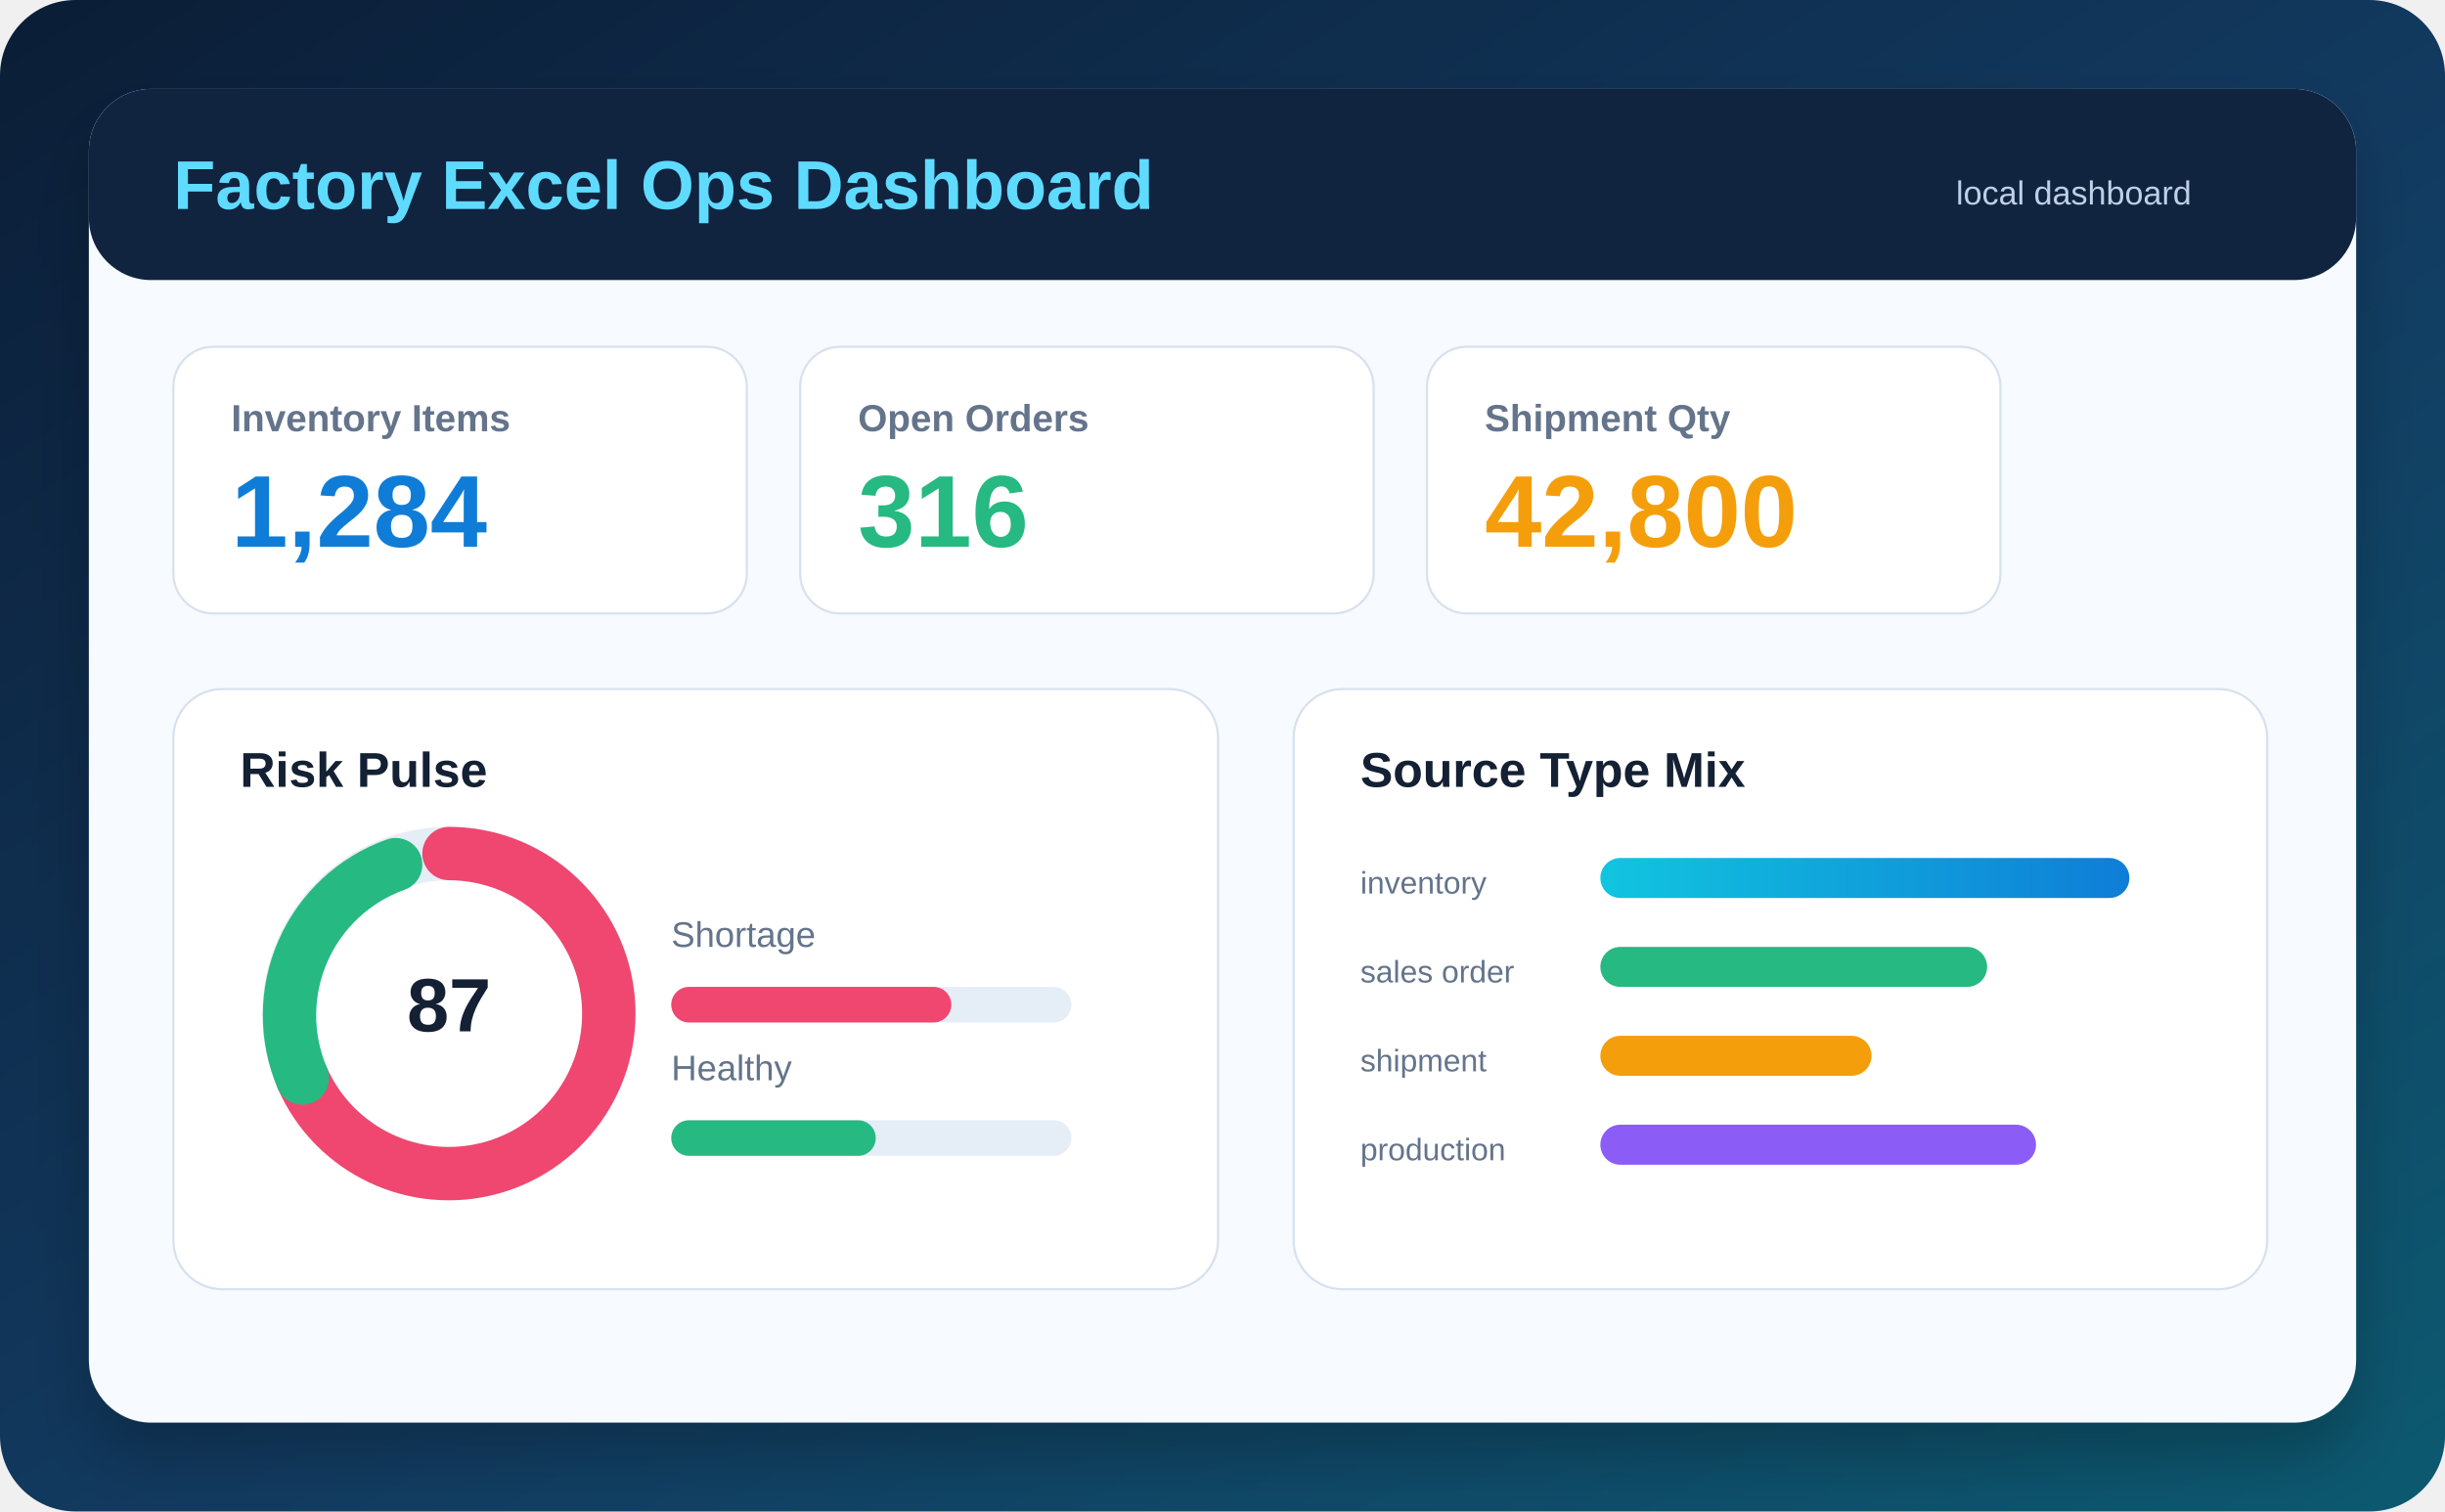
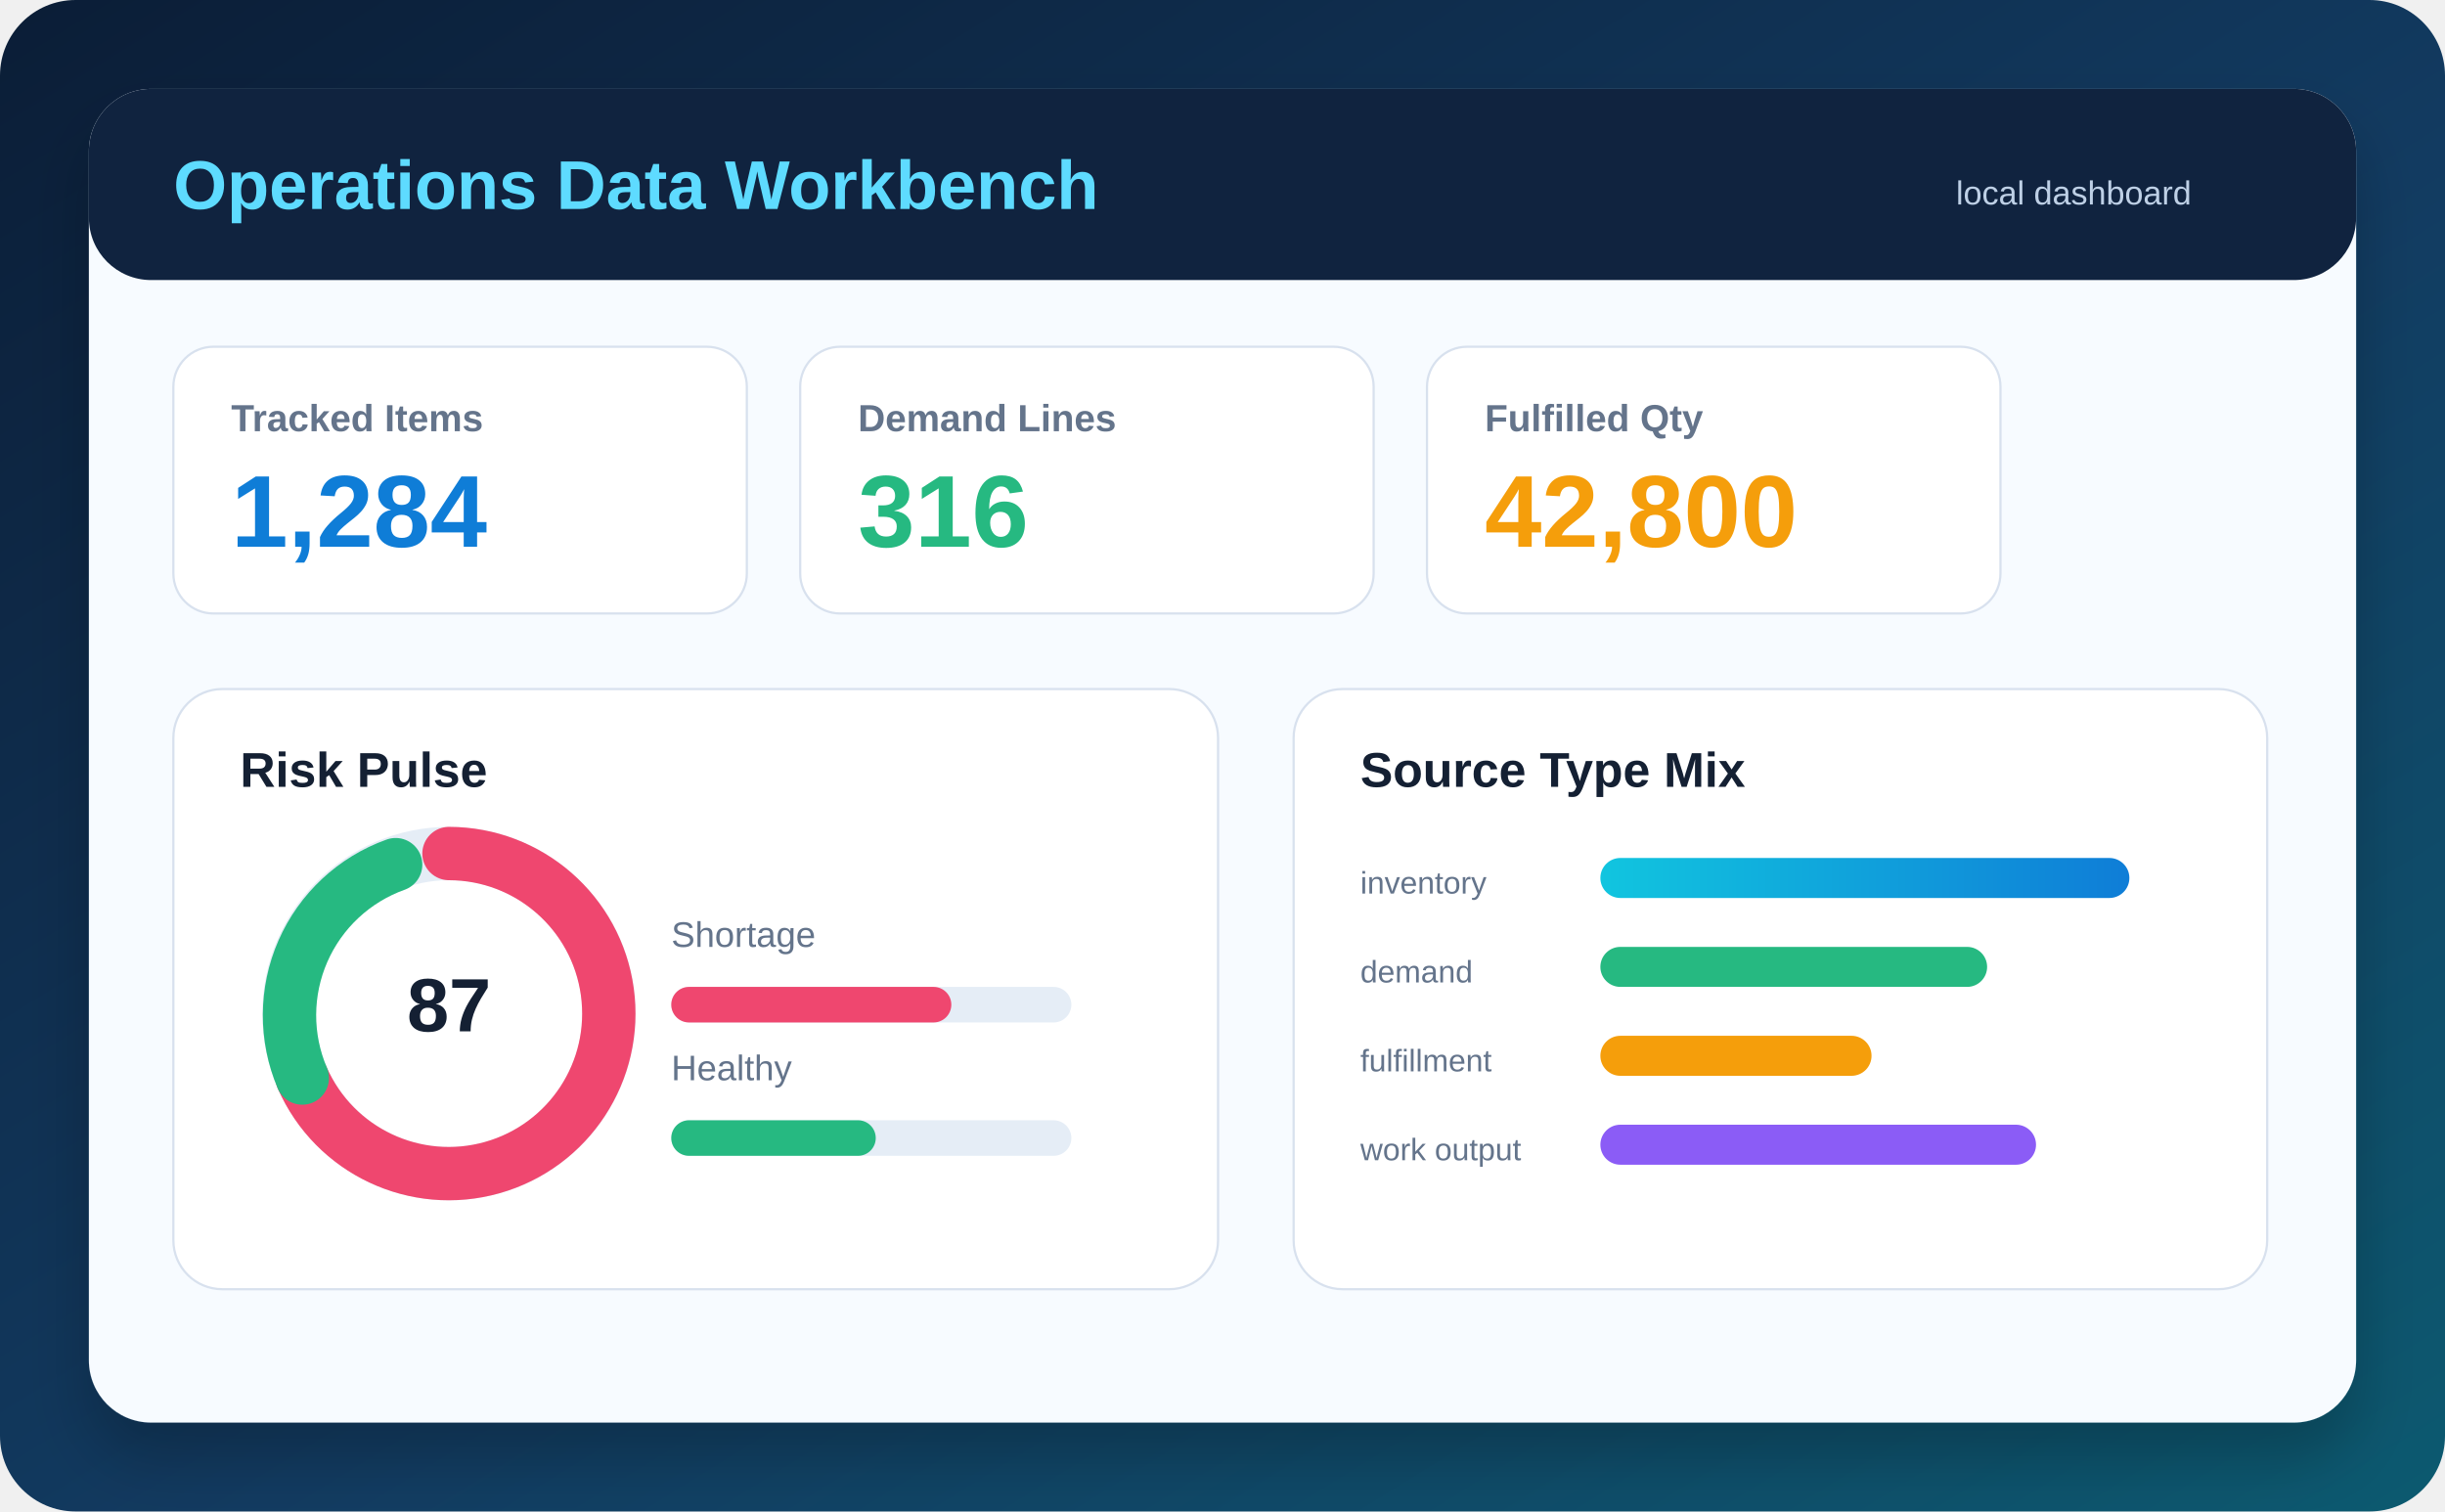
- <svg xmlns="http://www.w3.org/2000/svg" width="1100" height="680" viewBox="0 0 1100 680" role="img" aria-label="Factory operations dashboard preview">
+ <svg xmlns="http://www.w3.org/2000/svg" width="1100" height="680" viewBox="0 0 1100 680" role="img" aria-label="Operations data dashboard preview">
  <defs>
    <linearGradient id="bg" x1="0" y1="0" x2="1" y2="1">
      <stop stop-color="#0b1d36" />
      <stop offset=".55" stop-color="#123b61" />
      <stop offset="1" stop-color="#0c5a70" />
    </linearGradient>
    <linearGradient id="accent" x1="0" x2="1">
      <stop stop-color="#11c5df" />
      <stop offset="1" stop-color="#0f7dd7" />
    </linearGradient>
    <filter id="shadow">
      <feDropShadow dx="0" dy="16" stdDeviation="14" flood-opacity=".22" />
    </filter>
  </defs>
  <rect width="1100" height="680" rx="34" fill="url(#bg)" />
  <rect x="40" y="40" width="1020" height="600" rx="28" fill="#f7fbff" filter="url(#shadow)" />
  <rect x="40" y="40" width="1020" height="86" rx="28" fill="#10233f" />
-   <text x="78" y="94" font-family="Segoe UI, Arial" font-size="31" font-weight="800" fill="#5edbff">Factory Excel Ops Dashboard</text>
+   <text x="78" y="94" font-family="Segoe UI, Arial" font-size="31" font-weight="800" fill="#5edbff">Operations Data Workbench</text>
  <text x="880" y="92" font-family="Segoe UI, Arial" font-size="15" fill="#bed0e6">local dashboard</text>
  <rect x="78" y="156" width="258" height="120" rx="18" fill="#ffffff" stroke="#d8e1ee" />
  <rect x="360" y="156" width="258" height="120" rx="18" fill="#ffffff" stroke="#d8e1ee" />
  <rect x="642" y="156" width="258" height="120" rx="18" fill="#ffffff" stroke="#d8e1ee" />
-   <text x="104" y="194" font-family="Segoe UI, Arial" font-size="17" font-weight="700" fill="#64748b">Inventory Items</text>
+   <text x="104" y="194" font-family="Segoe UI, Arial" font-size="17" font-weight="700" fill="#64748b">Tracked Items</text>
  <text x="104" y="246" font-family="Segoe UI, Arial" font-size="46" font-weight="800" fill="#0f7dd7">1,284</text>
-   <text x="386" y="194" font-family="Segoe UI, Arial" font-size="17" font-weight="700" fill="#64748b">Open Orders</text>
+   <text x="386" y="194" font-family="Segoe UI, Arial" font-size="17" font-weight="700" fill="#64748b">Demand Lines</text>
  <text x="386" y="246" font-family="Segoe UI, Arial" font-size="46" font-weight="800" fill="#26b981">316</text>
-   <text x="668" y="194" font-family="Segoe UI, Arial" font-size="17" font-weight="700" fill="#64748b">Shipment Qty</text>
+   <text x="668" y="194" font-family="Segoe UI, Arial" font-size="17" font-weight="700" fill="#64748b">Fulfilled Qty</text>
  <text x="668" y="246" font-family="Segoe UI, Arial" font-size="46" font-weight="800" fill="#f59e0b">42,800</text>
  <rect x="78" y="310" width="470" height="270" rx="22" fill="#ffffff" stroke="#d8e1ee" />
  <text x="108" y="354" font-family="Segoe UI, Arial" font-size="22" font-weight="800" fill="#142033">Risk Pulse</text>
  <circle cx="202" cy="456" r="72" fill="none" stroke="#e5edf6" stroke-width="24" />
  <path d="M202 384 A72 72 0 1 1 136 485" fill="none" stroke="#ef476f" stroke-width="24" stroke-linecap="round" />
  <path d="M136 485 A72 72 0 0 1 178 389" fill="none" stroke="#26b981" stroke-width="24" stroke-linecap="round" />
  <text x="202" y="464" text-anchor="middle" font-family="Segoe UI, Arial" font-size="34" font-weight="800" fill="#142033">87</text>
  <text x="302" y="426" font-family="Segoe UI, Arial" font-size="16" fill="#64748b">Shortage</text>
  <rect x="302" y="444" width="180" height="16" rx="8" fill="#e5edf6" />
  <rect x="302" y="444" width="126" height="16" rx="8" fill="#ef476f" />
  <text x="302" y="486" font-family="Segoe UI, Arial" font-size="16" fill="#64748b">Healthy</text>
  <rect x="302" y="504" width="180" height="16" rx="8" fill="#e5edf6" />
  <rect x="302" y="504" width="92" height="16" rx="8" fill="#26b981" />
  <rect x="582" y="310" width="438" height="270" rx="22" fill="#ffffff" stroke="#d8e1ee" />
  <text x="612" y="354" font-family="Segoe UI, Arial" font-size="22" font-weight="800" fill="#142033">Source Type Mix</text>
  <g font-family="Segoe UI, Arial" font-size="14" fill="#64748b">
    <text x="612" y="402">inventory</text>
    <rect x="720" y="386" width="238" height="18" rx="9" fill="url(#accent)" />
-     <text x="612" y="442">sales order</text>
+     <text x="612" y="442">demand</text>
    <rect x="720" y="426" width="174" height="18" rx="9" fill="#26b981" />
-     <text x="612" y="482">shipment</text>
+     <text x="612" y="482">fulfillment</text>
    <rect x="720" y="466" width="122" height="18" rx="9" fill="#f59e0b" />
-     <text x="612" y="522">production</text>
+     <text x="612" y="522">work output</text>
    <rect x="720" y="506" width="196" height="18" rx="9" fill="#8b5cf6" />
  </g>
</svg>
